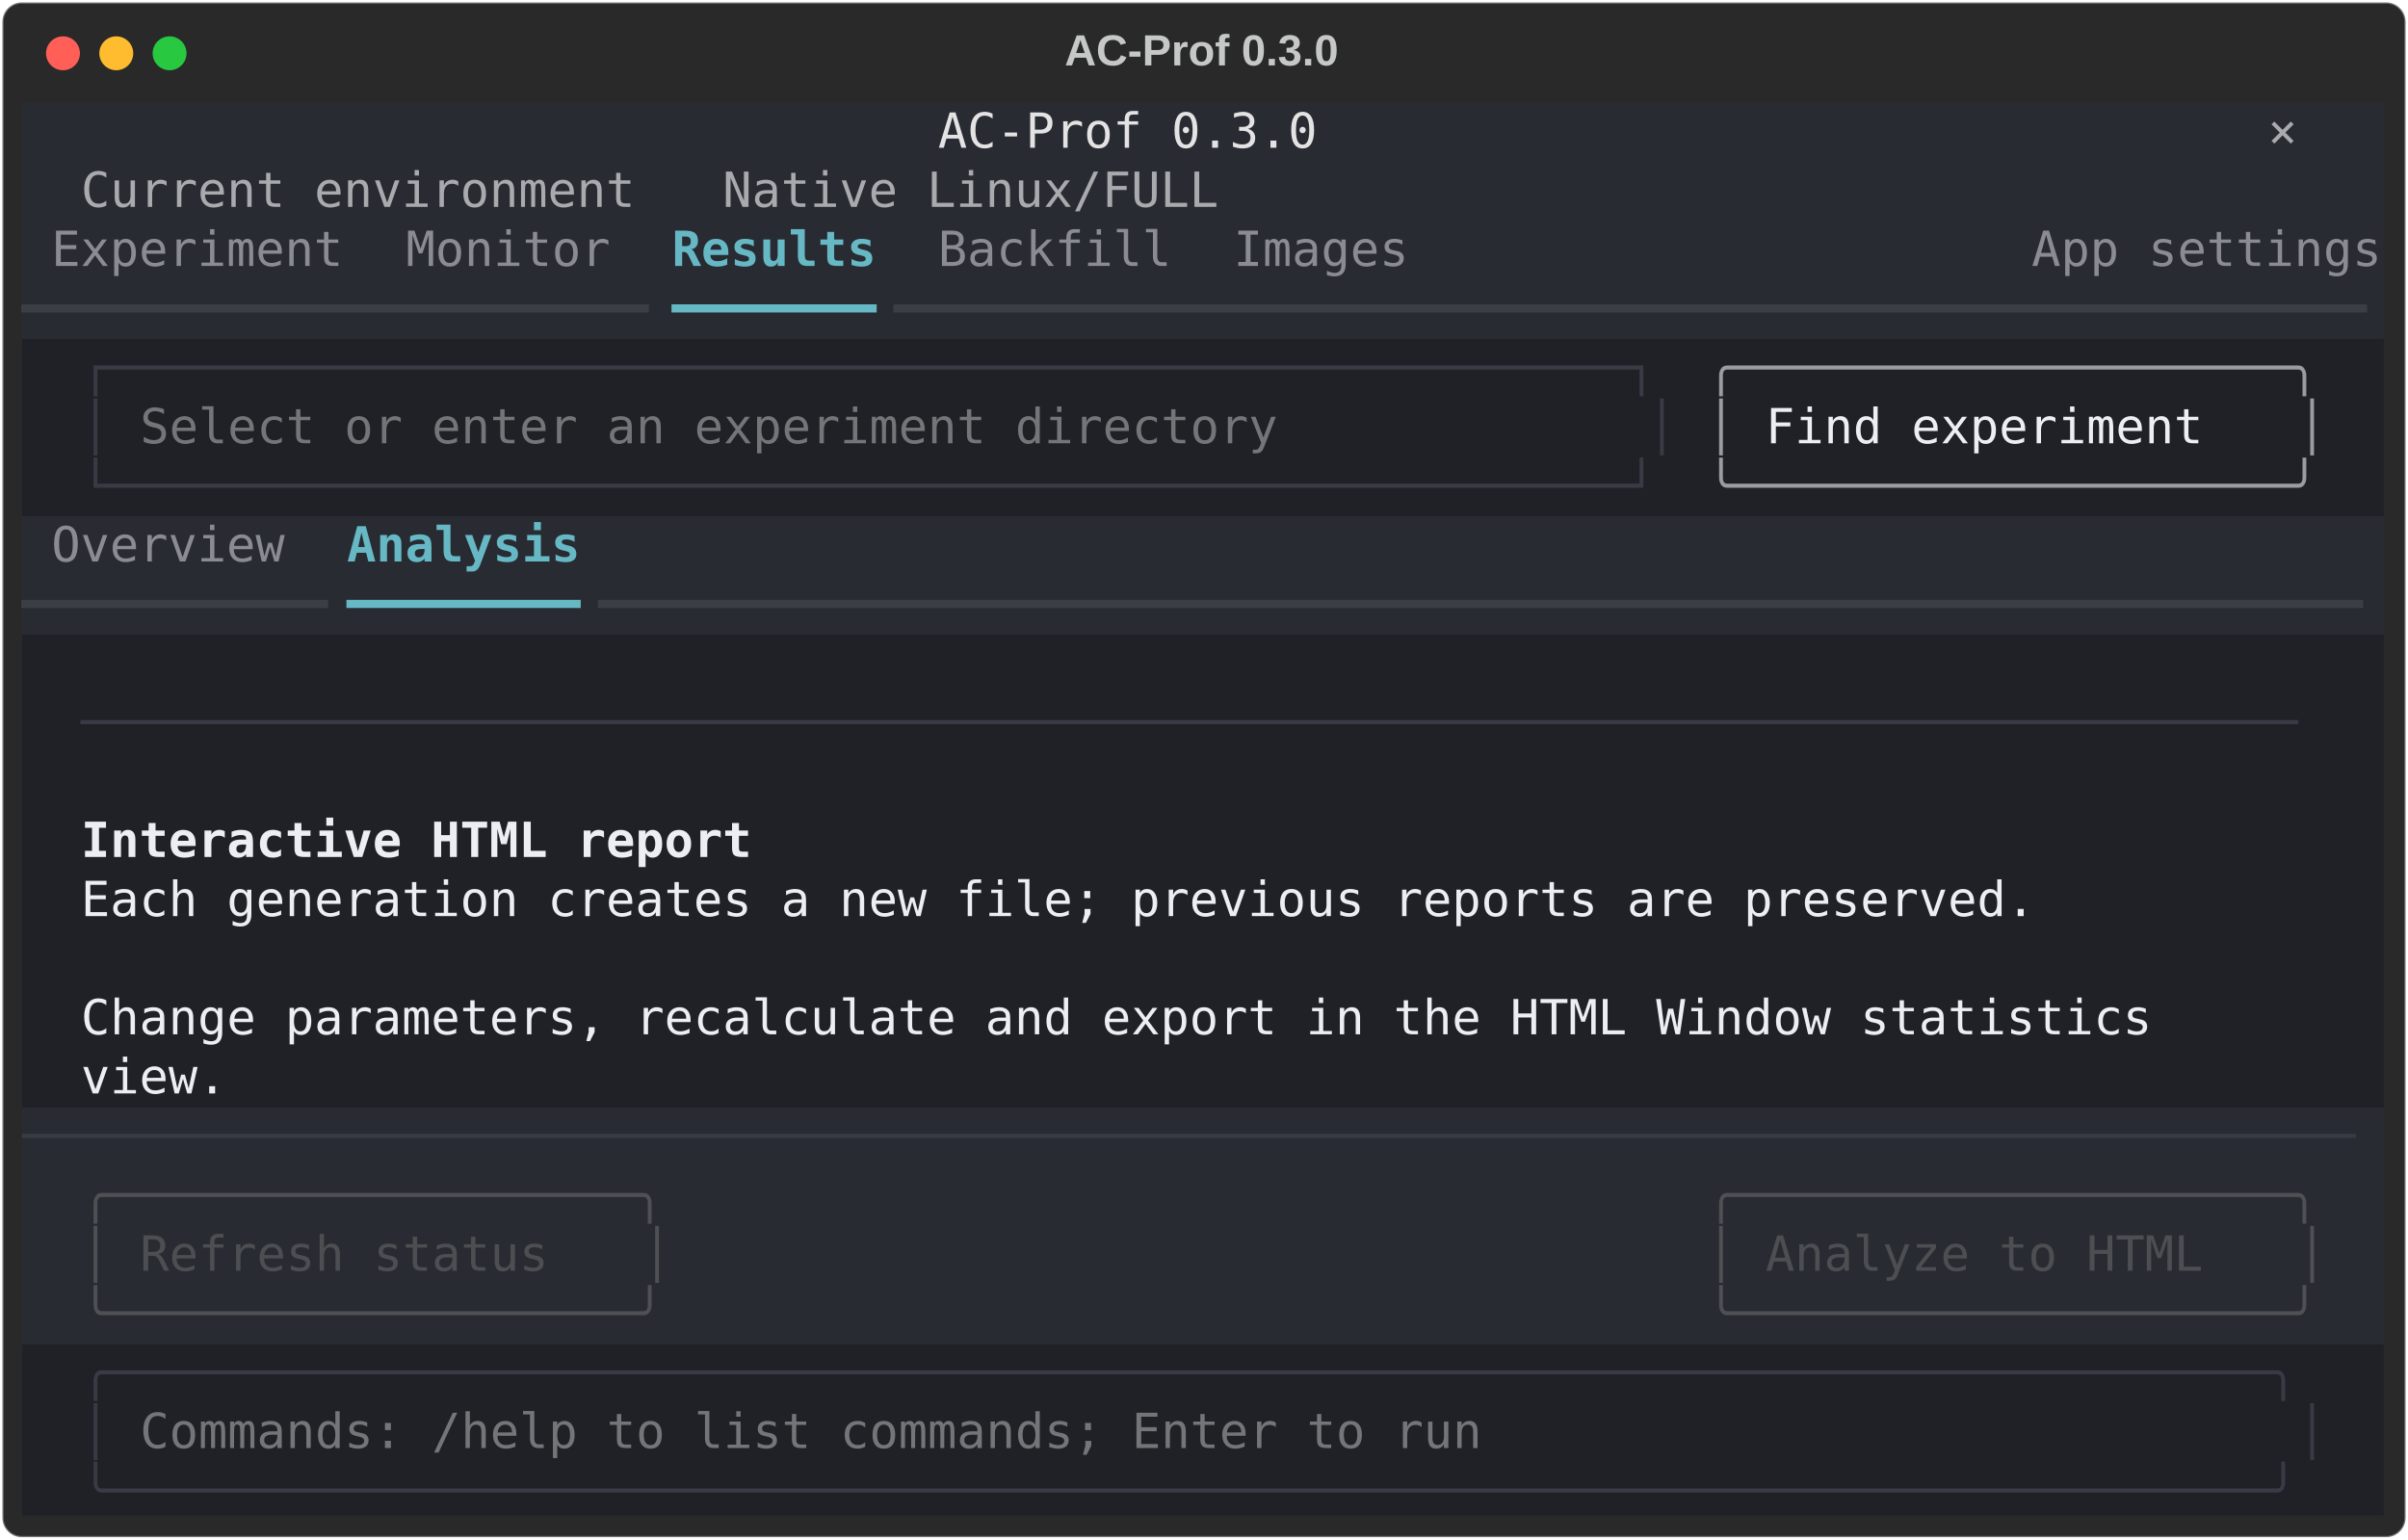
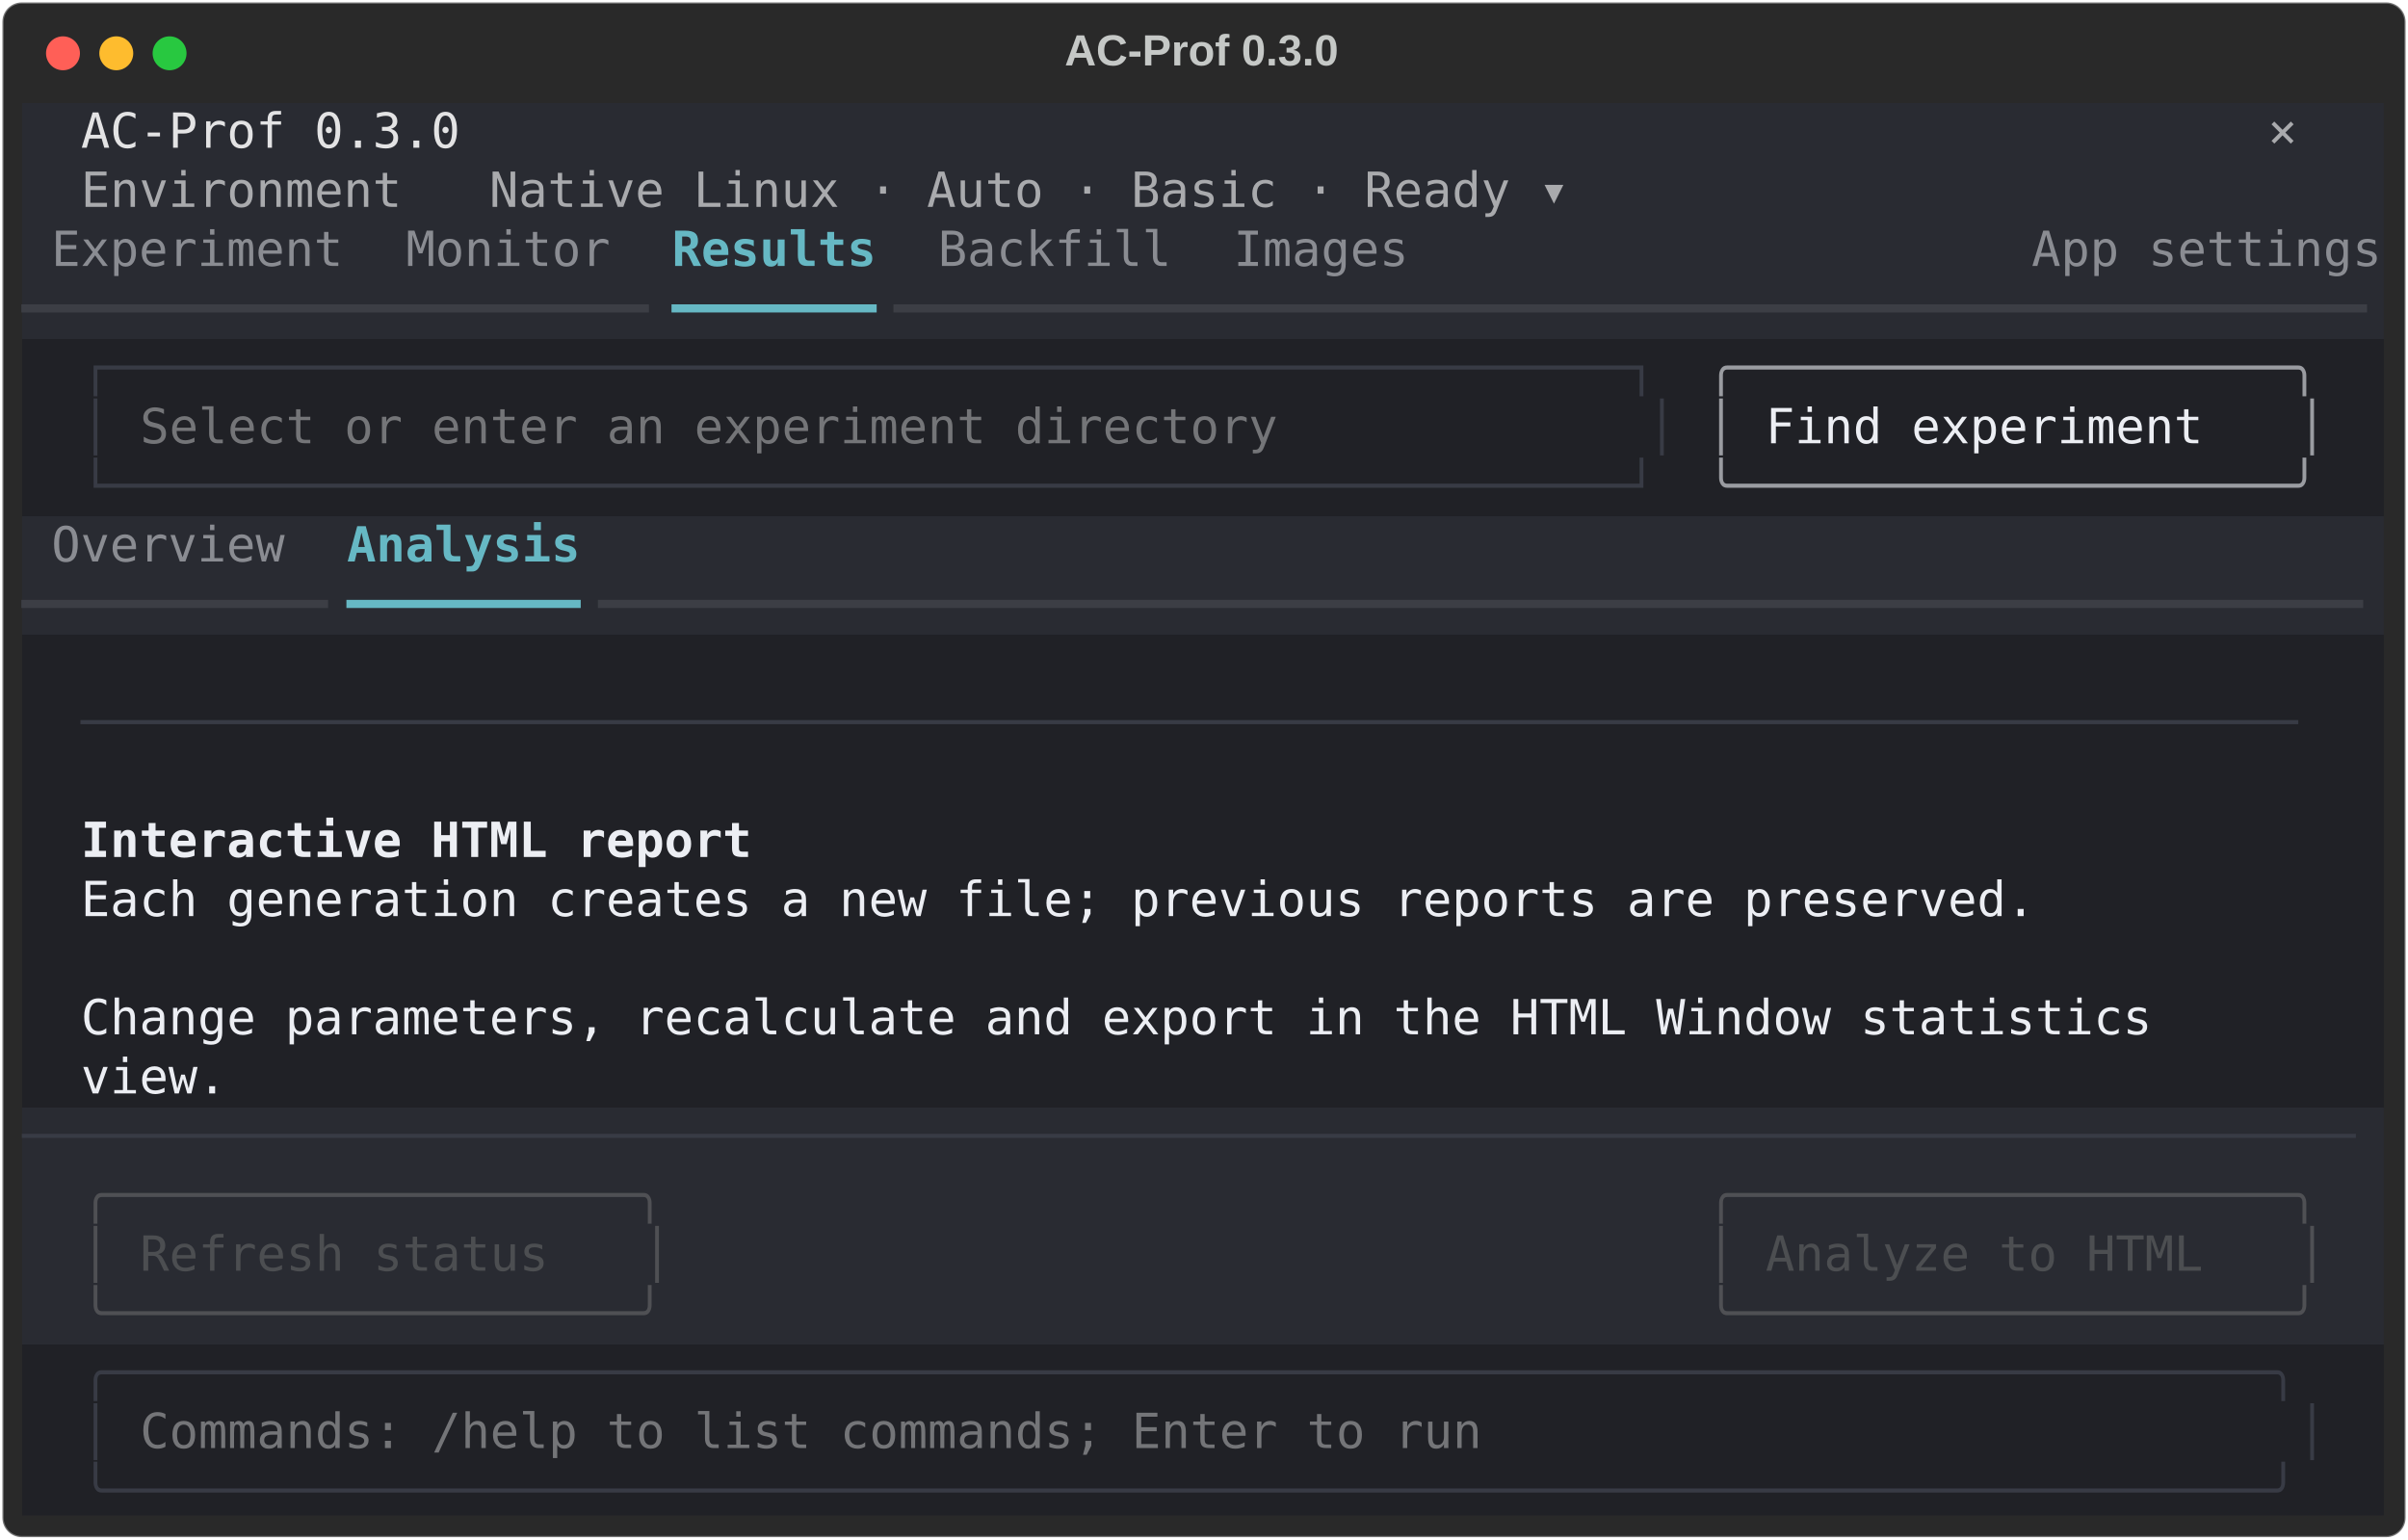
<svg xmlns="http://www.w3.org/2000/svg" class="rich-terminal" viewBox="0 0 994 635.6">
  <style>

    @font-face {
        font-family: "Fira Code";
        src: local("FiraCode-Regular"),
                url("https://cdnjs.cloudflare.com/ajax/libs/firacode/6.2.0/woff2/FiraCode-Regular.woff2") format("woff2"),
                url("https://cdnjs.cloudflare.com/ajax/libs/firacode/6.2.0/woff/FiraCode-Regular.woff") format("woff");
        font-style: normal;
        font-weight: 400;
    }
    @font-face {
        font-family: "Fira Code";
        src: local("FiraCode-Bold"),
                url("https://cdnjs.cloudflare.com/ajax/libs/firacode/6.2.0/woff2/FiraCode-Bold.woff2") format("woff2"),
                url("https://cdnjs.cloudflare.com/ajax/libs/firacode/6.2.0/woff/FiraCode-Bold.woff") format("woff");
        font-style: bold;
        font-weight: 700;
    }

    .terminal-matrix {
        font-family: Fira Code, monospace;
        font-size: 20px;
        line-height: 24.4px;
        font-variant-east-asian: full-width;
    }

    .terminal-title {
        font-size: 18px;
        font-weight: bold;
        font-family: arial;
    }

-     .terminal-r1 { fill: #e3e3e4 }
- .terminal-r2 { fill: #c5c8c6 }
+     .terminal-r1 { fill: #c5c8c6 }
+ .terminal-r2 { fill: #e3e3e4 }
.terminal-r3 { fill: #a9aaad }
.terminal-r4 { fill: #8a8c92 }
.terminal-r5 { fill: #66b8c4;font-weight: bold }
.terminal-r6 { fill: #3c3e45 }
.terminal-r7 { fill: #66b8c4 }
.terminal-r8 { fill: #383b45 }
.terminal-r9 { fill: #9a9ca1 }
.terminal-r10 { fill: #747578 }
.terminal-r11 { fill: #eceef3 }
.terminal-r12 { fill: #eceef3;font-weight: bold }
.terminal-r13 { fill: #4f5054 }
.terminal-r14 { fill: #4c4e51 }
    </style>
  <defs>
    <clipPath id="terminal-clip-terminal">
      <rect x="0" y="0" width="975.0" height="584.6" />
    </clipPath>
    <clipPath id="terminal-line-0">
      <rect x="0" y="1.5" width="976" height="24.65" />
    </clipPath>
    <clipPath id="terminal-line-1">
      <rect x="0" y="25.9" width="976" height="24.65" />
    </clipPath>
    <clipPath id="terminal-line-2">
      <rect x="0" y="50.3" width="976" height="24.65" />
    </clipPath>
    <clipPath id="terminal-line-3">
      <rect x="0" y="74.7" width="976" height="24.65" />
    </clipPath>
    <clipPath id="terminal-line-4">
      <rect x="0" y="99.1" width="976" height="24.65" />
    </clipPath>
    <clipPath id="terminal-line-5">
      <rect x="0" y="123.5" width="976" height="24.65" />
    </clipPath>
    <clipPath id="terminal-line-6">
      <rect x="0" y="147.9" width="976" height="24.65" />
    </clipPath>
    <clipPath id="terminal-line-7">
      <rect x="0" y="172.3" width="976" height="24.65" />
    </clipPath>
    <clipPath id="terminal-line-8">
      <rect x="0" y="196.7" width="976" height="24.65" />
    </clipPath>
    <clipPath id="terminal-line-9">
      <rect x="0" y="221.1" width="976" height="24.65" />
    </clipPath>
    <clipPath id="terminal-line-10">
      <rect x="0" y="245.5" width="976" height="24.65" />
    </clipPath>
    <clipPath id="terminal-line-11">
      <rect x="0" y="269.9" width="976" height="24.65" />
    </clipPath>
    <clipPath id="terminal-line-12">
      <rect x="0" y="294.3" width="976" height="24.65" />
    </clipPath>
    <clipPath id="terminal-line-13">
      <rect x="0" y="318.7" width="976" height="24.65" />
    </clipPath>
    <clipPath id="terminal-line-14">
      <rect x="0" y="343.1" width="976" height="24.65" />
    </clipPath>
    <clipPath id="terminal-line-15">
      <rect x="0" y="367.5" width="976" height="24.65" />
    </clipPath>
    <clipPath id="terminal-line-16">
      <rect x="0" y="391.9" width="976" height="24.65" />
    </clipPath>
    <clipPath id="terminal-line-17">
      <rect x="0" y="416.3" width="976" height="24.65" />
    </clipPath>
    <clipPath id="terminal-line-18">
      <rect x="0" y="440.7" width="976" height="24.65" />
    </clipPath>
    <clipPath id="terminal-line-19">
      <rect x="0" y="465.1" width="976" height="24.65" />
    </clipPath>
    <clipPath id="terminal-line-20">
      <rect x="0" y="489.5" width="976" height="24.65" />
    </clipPath>
    <clipPath id="terminal-line-21">
      <rect x="0" y="513.9" width="976" height="24.65" />
    </clipPath>
    <clipPath id="terminal-line-22">
      <rect x="0" y="538.3" width="976" height="24.65" />
    </clipPath>
  </defs>
  <rect fill="#292929" stroke="rgba(255,255,255,0.35)" stroke-width="1" x="1" y="1" width="992" height="633.6" rx="8" />
  <text class="terminal-title" fill="#c5c8c6" text-anchor="middle" x="496" y="27">AC-Prof 0.3.0</text>
  <g transform="translate(26,22)">
    <circle cx="0" cy="0" r="7" fill="#ff5f57" />
    <circle cx="22" cy="0" r="7" fill="#febc2e" />
    <circle cx="44" cy="0" r="7" fill="#28c840" />
  </g>
  <g transform="translate(9, 41)" clip-path="url(#terminal-clip-terminal)">
-     <rect fill="#292b32" x="0" y="1.5" width="378.2" height="24.65" shape-rendering="crispEdges" />
-     <rect fill="#292b32" x="378.2" y="1.5" width="158.6" height="24.65" shape-rendering="crispEdges" />
-     <rect fill="#292b32" x="536.8" y="1.5" width="378.2" height="24.65" shape-rendering="crispEdges" />
-     <rect fill="#292b32" x="915" y="1.5" width="12.2" height="24.65" shape-rendering="crispEdges" />
+     <rect fill="#292b32" x="0" y="1.5" width="24.4" height="24.65" shape-rendering="crispEdges" />
+     <rect fill="#292b32" x="24.4" y="1.5" width="158.6" height="24.65" shape-rendering="crispEdges" />
+     <rect fill="#292b32" x="183" y="1.5" width="707.6" height="24.65" shape-rendering="crispEdges" />
+     <rect fill="#292b32" x="890.6" y="1.5" width="36.6" height="24.65" shape-rendering="crispEdges" />
    <rect fill="#292b32" x="927.2" y="1.5" width="36.6" height="24.65" shape-rendering="crispEdges" />
    <rect fill="#292b32" x="963.8" y="1.5" width="12.2" height="24.65" shape-rendering="crispEdges" />
    <rect fill="#292b32" x="0" y="25.9" width="24.4" height="24.65" shape-rendering="crispEdges" />
-     <rect fill="#292b32" x="24.4" y="25.9" width="475.8" height="24.65" shape-rendering="crispEdges" />
-     <rect fill="#292b32" x="500.2" y="25.9" width="475.8" height="24.65" shape-rendering="crispEdges" />
+     <rect fill="#292b32" x="24.4" y="25.9" width="622.2" height="24.65" shape-rendering="crispEdges" />
+     <rect fill="#292b32" x="646.6" y="25.9" width="329.4" height="24.65" shape-rendering="crispEdges" />
    <rect fill="#292b32" x="0" y="50.3" width="12.2" height="24.65" shape-rendering="crispEdges" />
    <rect fill="#292b32" x="12.2" y="50.3" width="122" height="24.65" shape-rendering="crispEdges" />
    <rect fill="#292b32" x="134.2" y="50.3" width="24.4" height="24.65" shape-rendering="crispEdges" />
    <rect fill="#292b32" x="158.6" y="50.3" width="85.4" height="24.65" shape-rendering="crispEdges" />
    <rect fill="#292b32" x="244" y="50.3" width="24.4" height="24.65" shape-rendering="crispEdges" />
    <rect fill="#292b32" x="268.4" y="50.3" width="85.4" height="24.65" shape-rendering="crispEdges" />
    <rect fill="#292b32" x="353.8" y="50.3" width="24.4" height="24.65" shape-rendering="crispEdges" />
    <rect fill="#292b32" x="378.2" y="50.3" width="97.6" height="24.65" shape-rendering="crispEdges" />
    <rect fill="#292b32" x="475.8" y="50.3" width="24.4" height="24.65" shape-rendering="crispEdges" />
    <rect fill="#292b32" x="500.2" y="50.3" width="73.2" height="24.65" shape-rendering="crispEdges" />
    <rect fill="#292b32" x="573.4" y="50.3" width="256.2" height="24.65" shape-rendering="crispEdges" />
    <rect fill="#292b32" x="829.6" y="50.3" width="146.4" height="24.65" shape-rendering="crispEdges" />
    <rect fill="#292b32" x="0" y="74.7" width="268.4" height="24.65" shape-rendering="crispEdges" />
    <rect fill="#292b32" x="268.4" y="74.7" width="85.4" height="24.65" shape-rendering="crispEdges" />
    <rect fill="#292b32" x="353.8" y="74.7" width="622.2" height="24.65" shape-rendering="crispEdges" />
    <rect fill="#202126" x="0" y="99.1" width="24.4" height="24.65" shape-rendering="crispEdges" />
    <rect fill="#202126" x="24.4" y="99.1" width="658.8" height="24.65" shape-rendering="crispEdges" />
    <rect fill="#202126" x="683.2" y="99.1" width="12.2" height="24.65" shape-rendering="crispEdges" />
    <rect fill="#202126" x="695.4" y="99.1" width="256.2" height="24.65" shape-rendering="crispEdges" />
    <rect fill="#202126" x="951.6" y="99.1" width="24.4" height="24.65" shape-rendering="crispEdges" />
    <rect fill="#202126" x="0" y="123.5" width="24.4" height="24.65" shape-rendering="crispEdges" />
    <rect fill="#202126" x="24.4" y="123.5" width="12.2" height="24.65" shape-rendering="crispEdges" />
    <rect fill="#202126" x="36.6" y="123.5" width="12.2" height="24.65" shape-rendering="crispEdges" />
    <rect fill="#202126" x="48.8" y="123.5" width="475.8" height="24.65" shape-rendering="crispEdges" />
    <rect fill="#202126" x="524.6" y="123.5" width="134.2" height="24.65" shape-rendering="crispEdges" />
    <rect fill="#202126" x="658.8" y="123.5" width="12.2" height="24.65" shape-rendering="crispEdges" />
    <rect fill="#202126" x="671" y="123.5" width="12.2" height="24.65" shape-rendering="crispEdges" />
    <rect fill="#202126" x="683.2" y="123.5" width="12.2" height="24.65" shape-rendering="crispEdges" />
    <rect fill="#202126" x="695.4" y="123.5" width="12.2" height="24.65" shape-rendering="crispEdges" />
    <rect fill="#202126" x="707.6" y="123.5" width="12.2" height="24.65" shape-rendering="crispEdges" />
    <rect fill="#202126" x="719.8" y="123.5" width="207.4" height="24.65" shape-rendering="crispEdges" />
    <rect fill="#202126" x="927.2" y="123.5" width="12.2" height="24.65" shape-rendering="crispEdges" />
    <rect fill="#202126" x="939.4" y="123.5" width="12.2" height="24.65" shape-rendering="crispEdges" />
    <rect fill="#202126" x="951.6" y="123.5" width="24.4" height="24.65" shape-rendering="crispEdges" />
    <rect fill="#202126" x="0" y="147.9" width="24.4" height="24.65" shape-rendering="crispEdges" />
    <rect fill="#202126" x="24.4" y="147.9" width="658.8" height="24.65" shape-rendering="crispEdges" />
    <rect fill="#202126" x="683.2" y="147.9" width="12.2" height="24.65" shape-rendering="crispEdges" />
    <rect fill="#202126" x="695.4" y="147.9" width="256.2" height="24.65" shape-rendering="crispEdges" />
    <rect fill="#202126" x="951.6" y="147.9" width="24.4" height="24.65" shape-rendering="crispEdges" />
    <rect fill="#292b32" x="0" y="172.3" width="12.2" height="24.65" shape-rendering="crispEdges" />
    <rect fill="#292b32" x="12.2" y="172.3" width="97.6" height="24.65" shape-rendering="crispEdges" />
    <rect fill="#292b32" x="109.8" y="172.3" width="24.4" height="24.65" shape-rendering="crispEdges" />
    <rect fill="#292b32" x="134.2" y="172.3" width="97.6" height="24.65" shape-rendering="crispEdges" />
    <rect fill="#292b32" x="231.8" y="172.3" width="744.2" height="24.65" shape-rendering="crispEdges" />
    <rect fill="#292b32" x="0" y="196.7" width="134.2" height="24.65" shape-rendering="crispEdges" />
    <rect fill="#292b32" x="134.2" y="196.7" width="97.6" height="24.65" shape-rendering="crispEdges" />
    <rect fill="#292b32" x="231.8" y="196.7" width="744.2" height="24.65" shape-rendering="crispEdges" />
    <rect fill="#202126" x="0" y="221.1" width="976" height="24.65" shape-rendering="crispEdges" />
    <rect fill="#202126" x="0" y="245.5" width="24.4" height="24.65" shape-rendering="crispEdges" />
    <rect fill="#202126" x="24.4" y="245.5" width="927.2" height="24.65" shape-rendering="crispEdges" />
    <rect fill="#202126" x="951.6" y="245.5" width="24.4" height="24.65" shape-rendering="crispEdges" />
    <rect fill="#202126" x="0" y="269.9" width="976" height="24.65" shape-rendering="crispEdges" />
    <rect fill="#202126" x="0" y="294.3" width="24.4" height="24.65" shape-rendering="crispEdges" />
    <rect fill="#202126" x="24.4" y="294.3" width="280.6" height="24.65" shape-rendering="crispEdges" />
    <rect fill="#202126" x="305" y="294.3" width="671" height="24.65" shape-rendering="crispEdges" />
    <rect fill="#202126" x="0" y="318.7" width="24.4" height="24.65" shape-rendering="crispEdges" />
    <rect fill="#202126" x="24.4" y="318.7" width="817.4" height="24.65" shape-rendering="crispEdges" />
    <rect fill="#202126" x="841.8" y="318.7" width="134.2" height="24.65" shape-rendering="crispEdges" />
    <rect fill="#202126" x="0" y="343.1" width="976" height="24.65" shape-rendering="crispEdges" />
    <rect fill="#202126" x="0" y="367.5" width="24.4" height="24.65" shape-rendering="crispEdges" />
    <rect fill="#202126" x="24.4" y="367.5" width="866.2" height="24.65" shape-rendering="crispEdges" />
    <rect fill="#202126" x="890.6" y="367.5" width="85.4" height="24.65" shape-rendering="crispEdges" />
    <rect fill="#202126" x="0" y="391.9" width="24.4" height="24.65" shape-rendering="crispEdges" />
    <rect fill="#202126" x="24.4" y="391.9" width="61" height="24.65" shape-rendering="crispEdges" />
    <rect fill="#202126" x="85.4" y="391.9" width="890.6" height="24.65" shape-rendering="crispEdges" />
    <rect fill="#292b32" x="0" y="416.3" width="976" height="24.65" shape-rendering="crispEdges" />
    <rect fill="#292b32" x="0" y="440.7" width="24.4" height="24.65" shape-rendering="crispEdges" />
    <rect fill="#292b32" x="24.4" y="440.7" width="244" height="24.65" shape-rendering="crispEdges" />
    <rect fill="#292b32" x="268.4" y="440.7" width="427" height="24.65" shape-rendering="crispEdges" />
    <rect fill="#292b32" x="695.4" y="440.7" width="256.2" height="24.65" shape-rendering="crispEdges" />
    <rect fill="#292b32" x="951.6" y="440.7" width="24.4" height="24.65" shape-rendering="crispEdges" />
    <rect fill="#292b32" x="0" y="465.1" width="24.4" height="24.65" shape-rendering="crispEdges" />
    <rect fill="#292b32" x="24.4" y="465.1" width="12.2" height="24.65" shape-rendering="crispEdges" />
    <rect fill="#292b32" x="36.6" y="465.1" width="12.2" height="24.65" shape-rendering="crispEdges" />
    <rect fill="#292b32" x="48.8" y="465.1" width="195.2" height="24.65" shape-rendering="crispEdges" />
    <rect fill="#292b32" x="244" y="465.1" width="12.2" height="24.65" shape-rendering="crispEdges" />
    <rect fill="#292b32" x="256.2" y="465.1" width="12.2" height="24.65" shape-rendering="crispEdges" />
    <rect fill="#292b32" x="268.4" y="465.1" width="427" height="24.65" shape-rendering="crispEdges" />
    <rect fill="#292b32" x="695.4" y="465.1" width="12.2" height="24.65" shape-rendering="crispEdges" />
    <rect fill="#292b32" x="707.6" y="465.1" width="12.2" height="24.65" shape-rendering="crispEdges" />
    <rect fill="#292b32" x="719.8" y="465.1" width="207.4" height="24.65" shape-rendering="crispEdges" />
    <rect fill="#292b32" x="927.2" y="465.1" width="12.2" height="24.65" shape-rendering="crispEdges" />
    <rect fill="#292b32" x="939.4" y="465.1" width="12.2" height="24.65" shape-rendering="crispEdges" />
    <rect fill="#292b32" x="951.6" y="465.1" width="24.4" height="24.65" shape-rendering="crispEdges" />
    <rect fill="#292b32" x="0" y="489.5" width="24.4" height="24.65" shape-rendering="crispEdges" />
    <rect fill="#292b32" x="24.4" y="489.5" width="244" height="24.65" shape-rendering="crispEdges" />
    <rect fill="#292b32" x="268.4" y="489.5" width="427" height="24.65" shape-rendering="crispEdges" />
    <rect fill="#292b32" x="695.4" y="489.5" width="256.2" height="24.65" shape-rendering="crispEdges" />
    <rect fill="#292b32" x="951.6" y="489.5" width="24.4" height="24.65" shape-rendering="crispEdges" />
    <rect fill="#202126" x="0" y="513.9" width="24.4" height="24.65" shape-rendering="crispEdges" />
    <rect fill="#202126" x="24.4" y="513.9" width="927.2" height="24.65" shape-rendering="crispEdges" />
    <rect fill="#202126" x="951.6" y="513.9" width="24.4" height="24.65" shape-rendering="crispEdges" />
    <rect fill="#202126" x="0" y="538.3" width="24.4" height="24.65" shape-rendering="crispEdges" />
    <rect fill="#202126" x="24.4" y="538.3" width="12.2" height="24.65" shape-rendering="crispEdges" />
    <rect fill="#202126" x="36.6" y="538.3" width="12.2" height="24.65" shape-rendering="crispEdges" />
    <rect fill="#202126" x="48.8" y="538.3" width="561.2" height="24.65" shape-rendering="crispEdges" />
    <rect fill="#202126" x="610" y="538.3" width="317.2" height="24.65" shape-rendering="crispEdges" />
    <rect fill="#202126" x="927.2" y="538.3" width="12.2" height="24.65" shape-rendering="crispEdges" />
    <rect fill="#202126" x="939.4" y="538.3" width="12.2" height="24.65" shape-rendering="crispEdges" />
    <rect fill="#202126" x="951.6" y="538.3" width="24.4" height="24.65" shape-rendering="crispEdges" />
    <rect fill="#202126" x="0" y="562.7" width="24.4" height="24.65" shape-rendering="crispEdges" />
    <rect fill="#202126" x="24.4" y="562.7" width="927.2" height="24.65" shape-rendering="crispEdges" />
    <rect fill="#202126" x="951.6" y="562.7" width="24.4" height="24.65" shape-rendering="crispEdges" />
    <g class="terminal-matrix">
-       <text class="terminal-r1" x="378.2" y="20" textLength="158.6" clip-path="url(#terminal-line-0)">AC-Prof 0.3.0</text>
+       <text class="terminal-r2" x="24.4" y="20" textLength="158.6" clip-path="url(#terminal-line-0)">AC-Prof 0.3.0</text>
      <text class="terminal-r3" x="927.2" y="20" textLength="36.6" clip-path="url(#terminal-line-0)"> × </text>
-       <text class="terminal-r2" x="976" y="20" textLength="12.2" clip-path="url(#terminal-line-0)">
- </text>
-       <text class="terminal-r3" x="24.4" y="44.4" textLength="475.8" clip-path="url(#terminal-line-1)">Current environment   Native Linux/FULL</text>
-       <text class="terminal-r2" x="976" y="44.4" textLength="12.2" clip-path="url(#terminal-line-1)">
+       <text class="terminal-r1" x="976" y="20" textLength="12.2" clip-path="url(#terminal-line-0)">
+ </text>
+       <text class="terminal-r3" x="24.4" y="44.4" textLength="622.2" clip-path="url(#terminal-line-1)">Environment   Native Linux · Auto · Basic · Ready ▾</text>
+       <text class="terminal-r1" x="976" y="44.4" textLength="12.2" clip-path="url(#terminal-line-1)">
</text>
      <text class="terminal-r4" x="12.2" y="68.8" textLength="122" clip-path="url(#terminal-line-2)">Experiment</text>
      <text class="terminal-r4" x="158.6" y="68.8" textLength="85.4" clip-path="url(#terminal-line-2)">Monitor</text>
      <text class="terminal-r5" x="268.4" y="68.8" textLength="85.4" clip-path="url(#terminal-line-2)">Results</text>
      <text class="terminal-r4" x="378.2" y="68.8" textLength="97.6" clip-path="url(#terminal-line-2)">Backfill</text>
      <text class="terminal-r4" x="500.2" y="68.8" textLength="73.2" clip-path="url(#terminal-line-2)">Images</text>
      <text class="terminal-r4" x="829.6" y="68.8" textLength="146.4" clip-path="url(#terminal-line-2)">App settings</text>
-       <text class="terminal-r2" x="976" y="68.8" textLength="12.2" clip-path="url(#terminal-line-2)">
+       <text class="terminal-r1" x="976" y="68.8" textLength="12.2" clip-path="url(#terminal-line-2)">
</text>
      <text class="terminal-r6" x="0" y="93.2" textLength="268.4" clip-path="url(#terminal-line-3)">━━━━━━━━━━━━━━━━━━━━━╸</text>
      <text class="terminal-r7" x="268.4" y="93.2" textLength="85.4" clip-path="url(#terminal-line-3)">━━━━━━━</text>
      <text class="terminal-r6" x="353.8" y="93.2" textLength="622.2" clip-path="url(#terminal-line-3)">╺━━━━━━━━━━━━━━━━━━━━━━━━━━━━━━━━━━━━━━━━━━━━━━━━━━</text>
-       <text class="terminal-r2" x="976" y="93.2" textLength="12.2" clip-path="url(#terminal-line-3)">
+       <text class="terminal-r1" x="976" y="93.2" textLength="12.2" clip-path="url(#terminal-line-3)">
</text>
      <text class="terminal-r8" x="24.4" y="117.6" textLength="658.8" clip-path="url(#terminal-line-4)">┌────────────────────────────────────────────────────┐</text>
      <text class="terminal-r9" x="695.4" y="117.6" textLength="256.2" clip-path="url(#terminal-line-4)">╭───────────────────╮</text>
-       <text class="terminal-r2" x="976" y="117.6" textLength="12.2" clip-path="url(#terminal-line-4)">
+       <text class="terminal-r1" x="976" y="117.6" textLength="12.2" clip-path="url(#terminal-line-4)">
</text>
      <text class="terminal-r8" x="24.4" y="142" textLength="12.2" clip-path="url(#terminal-line-5)">│</text>
      <text class="terminal-r10" x="48.8" y="142" textLength="475.8" clip-path="url(#terminal-line-5)">Select or enter an experiment directory</text>
      <text class="terminal-r8" x="671" y="142" textLength="12.2" clip-path="url(#terminal-line-5)">│</text>
      <text class="terminal-r9" x="695.4" y="142" textLength="12.2" clip-path="url(#terminal-line-5)">│</text>
      <text class="terminal-r11" x="719.8" y="142" textLength="207.4" clip-path="url(#terminal-line-5)"> Find experiment </text>
      <text class="terminal-r9" x="939.4" y="142" textLength="12.2" clip-path="url(#terminal-line-5)">│</text>
-       <text class="terminal-r2" x="976" y="142" textLength="12.2" clip-path="url(#terminal-line-5)">
+       <text class="terminal-r1" x="976" y="142" textLength="12.2" clip-path="url(#terminal-line-5)">
</text>
      <text class="terminal-r8" x="24.4" y="166.4" textLength="658.8" clip-path="url(#terminal-line-6)">└────────────────────────────────────────────────────┘</text>
      <text class="terminal-r9" x="695.4" y="166.4" textLength="256.2" clip-path="url(#terminal-line-6)">╰───────────────────╯</text>
-       <text class="terminal-r2" x="976" y="166.4" textLength="12.2" clip-path="url(#terminal-line-6)">
+       <text class="terminal-r1" x="976" y="166.4" textLength="12.2" clip-path="url(#terminal-line-6)">
</text>
      <text class="terminal-r4" x="12.2" y="190.8" textLength="97.6" clip-path="url(#terminal-line-7)">Overview</text>
      <text class="terminal-r5" x="134.2" y="190.8" textLength="97.6" clip-path="url(#terminal-line-7)">Analysis</text>
-       <text class="terminal-r2" x="976" y="190.8" textLength="12.2" clip-path="url(#terminal-line-7)">
+       <text class="terminal-r1" x="976" y="190.8" textLength="12.2" clip-path="url(#terminal-line-7)">
</text>
      <text class="terminal-r6" x="0" y="215.2" textLength="134.2" clip-path="url(#terminal-line-8)">━━━━━━━━━━╸</text>
      <text class="terminal-r7" x="134.2" y="215.2" textLength="97.6" clip-path="url(#terminal-line-8)">━━━━━━━━</text>
      <text class="terminal-r6" x="231.8" y="215.2" textLength="744.2" clip-path="url(#terminal-line-8)">╺━━━━━━━━━━━━━━━━━━━━━━━━━━━━━━━━━━━━━━━━━━━━━━━━━━━━━━━━━━━━</text>
-       <text class="terminal-r2" x="976" y="215.2" textLength="12.2" clip-path="url(#terminal-line-8)">
- </text>
-       <text class="terminal-r2" x="976" y="239.6" textLength="12.2" clip-path="url(#terminal-line-9)">
+       <text class="terminal-r1" x="976" y="215.2" textLength="12.2" clip-path="url(#terminal-line-8)">
+ </text>
+       <text class="terminal-r1" x="976" y="239.6" textLength="12.2" clip-path="url(#terminal-line-9)">
</text>
      <text class="terminal-r8" x="24.4" y="264" textLength="927.2" clip-path="url(#terminal-line-10)">────────────────────────────────────────────────────────────────────────────</text>
-       <text class="terminal-r2" x="976" y="264" textLength="12.2" clip-path="url(#terminal-line-10)">
- </text>
-       <text class="terminal-r2" x="976" y="288.4" textLength="12.2" clip-path="url(#terminal-line-11)">
+       <text class="terminal-r1" x="976" y="264" textLength="12.2" clip-path="url(#terminal-line-10)">
+ </text>
+       <text class="terminal-r1" x="976" y="288.4" textLength="12.2" clip-path="url(#terminal-line-11)">
</text>
      <text class="terminal-r12" x="24.4" y="312.8" textLength="280.6" clip-path="url(#terminal-line-12)">Interactive HTML report</text>
-       <text class="terminal-r2" x="976" y="312.8" textLength="12.2" clip-path="url(#terminal-line-12)">
+       <text class="terminal-r1" x="976" y="312.8" textLength="12.2" clip-path="url(#terminal-line-12)">
</text>
      <text class="terminal-r11" x="24.4" y="337.2" textLength="817.4" clip-path="url(#terminal-line-13)">Each generation creates a new file; previous reports are preserved.</text>
-       <text class="terminal-r2" x="976" y="337.2" textLength="12.2" clip-path="url(#terminal-line-13)">
- </text>
-       <text class="terminal-r2" x="976" y="361.6" textLength="12.2" clip-path="url(#terminal-line-14)">
+       <text class="terminal-r1" x="976" y="337.2" textLength="12.2" clip-path="url(#terminal-line-13)">
+ </text>
+       <text class="terminal-r1" x="976" y="361.6" textLength="12.2" clip-path="url(#terminal-line-14)">
</text>
      <text class="terminal-r11" x="24.4" y="386" textLength="866.2" clip-path="url(#terminal-line-15)">Change parameters, recalculate and export in the HTML Window statistics</text>
-       <text class="terminal-r2" x="976" y="386" textLength="12.2" clip-path="url(#terminal-line-15)">
+       <text class="terminal-r1" x="976" y="386" textLength="12.2" clip-path="url(#terminal-line-15)">
</text>
      <text class="terminal-r11" x="24.4" y="410.4" textLength="61" clip-path="url(#terminal-line-16)">view.</text>
-       <text class="terminal-r2" x="976" y="410.4" textLength="12.2" clip-path="url(#terminal-line-16)">
+       <text class="terminal-r1" x="976" y="410.4" textLength="12.2" clip-path="url(#terminal-line-16)">
</text>
      <text class="terminal-r8" x="0" y="434.8" textLength="976" clip-path="url(#terminal-line-17)">────────────────────────────────────────────────────────────────────────────────</text>
-       <text class="terminal-r2" x="976" y="434.8" textLength="12.2" clip-path="url(#terminal-line-17)">
+       <text class="terminal-r1" x="976" y="434.8" textLength="12.2" clip-path="url(#terminal-line-17)">
</text>
      <text class="terminal-r13" x="24.4" y="459.2" textLength="244" clip-path="url(#terminal-line-18)">╭──────────────────╮</text>
      <text class="terminal-r13" x="695.4" y="459.2" textLength="256.2" clip-path="url(#terminal-line-18)">╭───────────────────╮</text>
-       <text class="terminal-r2" x="976" y="459.2" textLength="12.2" clip-path="url(#terminal-line-18)">
+       <text class="terminal-r1" x="976" y="459.2" textLength="12.2" clip-path="url(#terminal-line-18)">
</text>
      <text class="terminal-r13" x="24.4" y="483.6" textLength="12.2" clip-path="url(#terminal-line-19)">│</text>
      <text class="terminal-r14" x="48.8" y="483.6" textLength="195.2" clip-path="url(#terminal-line-19)"> Refresh status </text>
      <text class="terminal-r13" x="256.2" y="483.6" textLength="12.2" clip-path="url(#terminal-line-19)">│</text>
      <text class="terminal-r13" x="695.4" y="483.6" textLength="12.2" clip-path="url(#terminal-line-19)">│</text>
      <text class="terminal-r14" x="719.8" y="483.6" textLength="207.4" clip-path="url(#terminal-line-19)"> Analyze to HTML </text>
      <text class="terminal-r13" x="939.4" y="483.6" textLength="12.2" clip-path="url(#terminal-line-19)">│</text>
-       <text class="terminal-r2" x="976" y="483.6" textLength="12.2" clip-path="url(#terminal-line-19)">
+       <text class="terminal-r1" x="976" y="483.6" textLength="12.2" clip-path="url(#terminal-line-19)">
</text>
      <text class="terminal-r13" x="24.4" y="508" textLength="244" clip-path="url(#terminal-line-20)">╰──────────────────╯</text>
      <text class="terminal-r13" x="695.4" y="508" textLength="256.2" clip-path="url(#terminal-line-20)">╰───────────────────╯</text>
-       <text class="terminal-r2" x="976" y="508" textLength="12.2" clip-path="url(#terminal-line-20)">
+       <text class="terminal-r1" x="976" y="508" textLength="12.2" clip-path="url(#terminal-line-20)">
</text>
      <text class="terminal-r8" x="24.4" y="532.4" textLength="927.2" clip-path="url(#terminal-line-21)">╭──────────────────────────────────────────────────────────────────────────╮</text>
-       <text class="terminal-r2" x="976" y="532.4" textLength="12.2" clip-path="url(#terminal-line-21)">
+       <text class="terminal-r1" x="976" y="532.4" textLength="12.2" clip-path="url(#terminal-line-21)">
</text>
      <text class="terminal-r8" x="24.4" y="556.8" textLength="12.2" clip-path="url(#terminal-line-22)">│</text>
      <text class="terminal-r10" x="48.8" y="556.8" textLength="561.2" clip-path="url(#terminal-line-22)">Commands: /help to list commands; Enter to run</text>
      <text class="terminal-r8" x="939.4" y="556.8" textLength="12.2" clip-path="url(#terminal-line-22)">│</text>
-       <text class="terminal-r2" x="976" y="556.8" textLength="12.2" clip-path="url(#terminal-line-22)">
+       <text class="terminal-r1" x="976" y="556.8" textLength="12.2" clip-path="url(#terminal-line-22)">
</text>
      <text class="terminal-r8" x="24.4" y="581.2" textLength="927.2" clip-path="url(#terminal-line-23)">╰──────────────────────────────────────────────────────────────────────────╯</text>
    </g>
  </g>
</svg>
